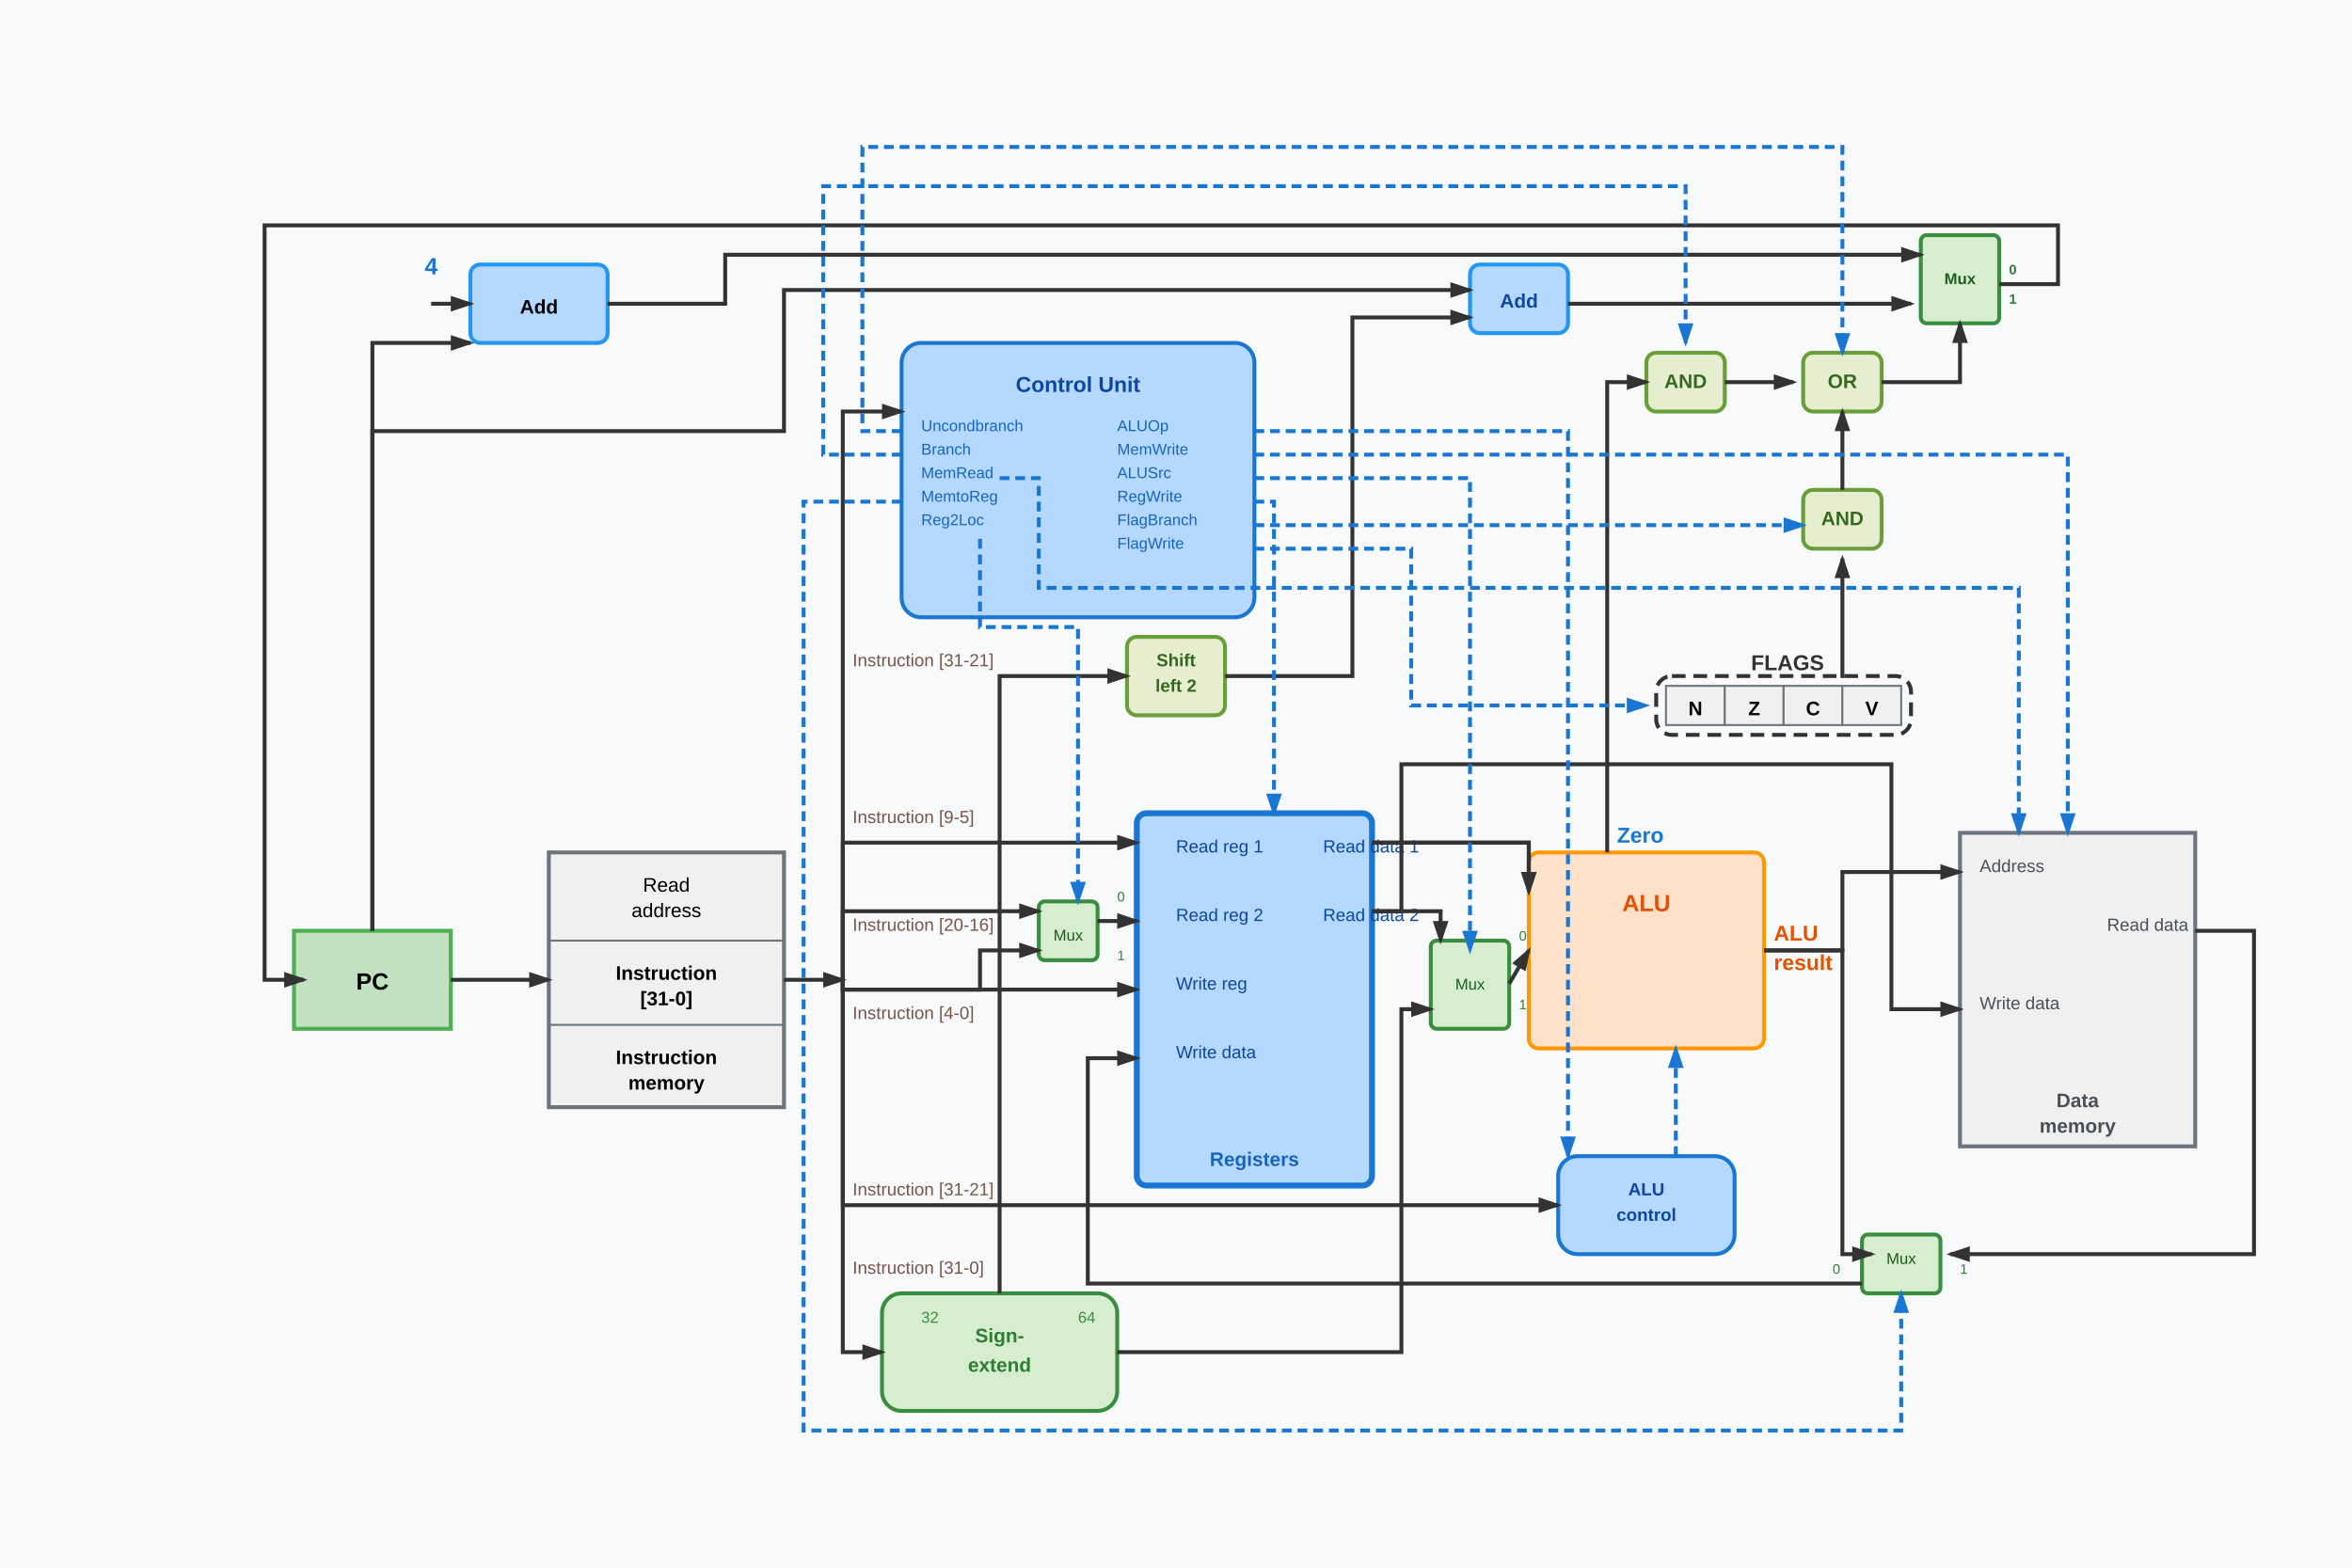
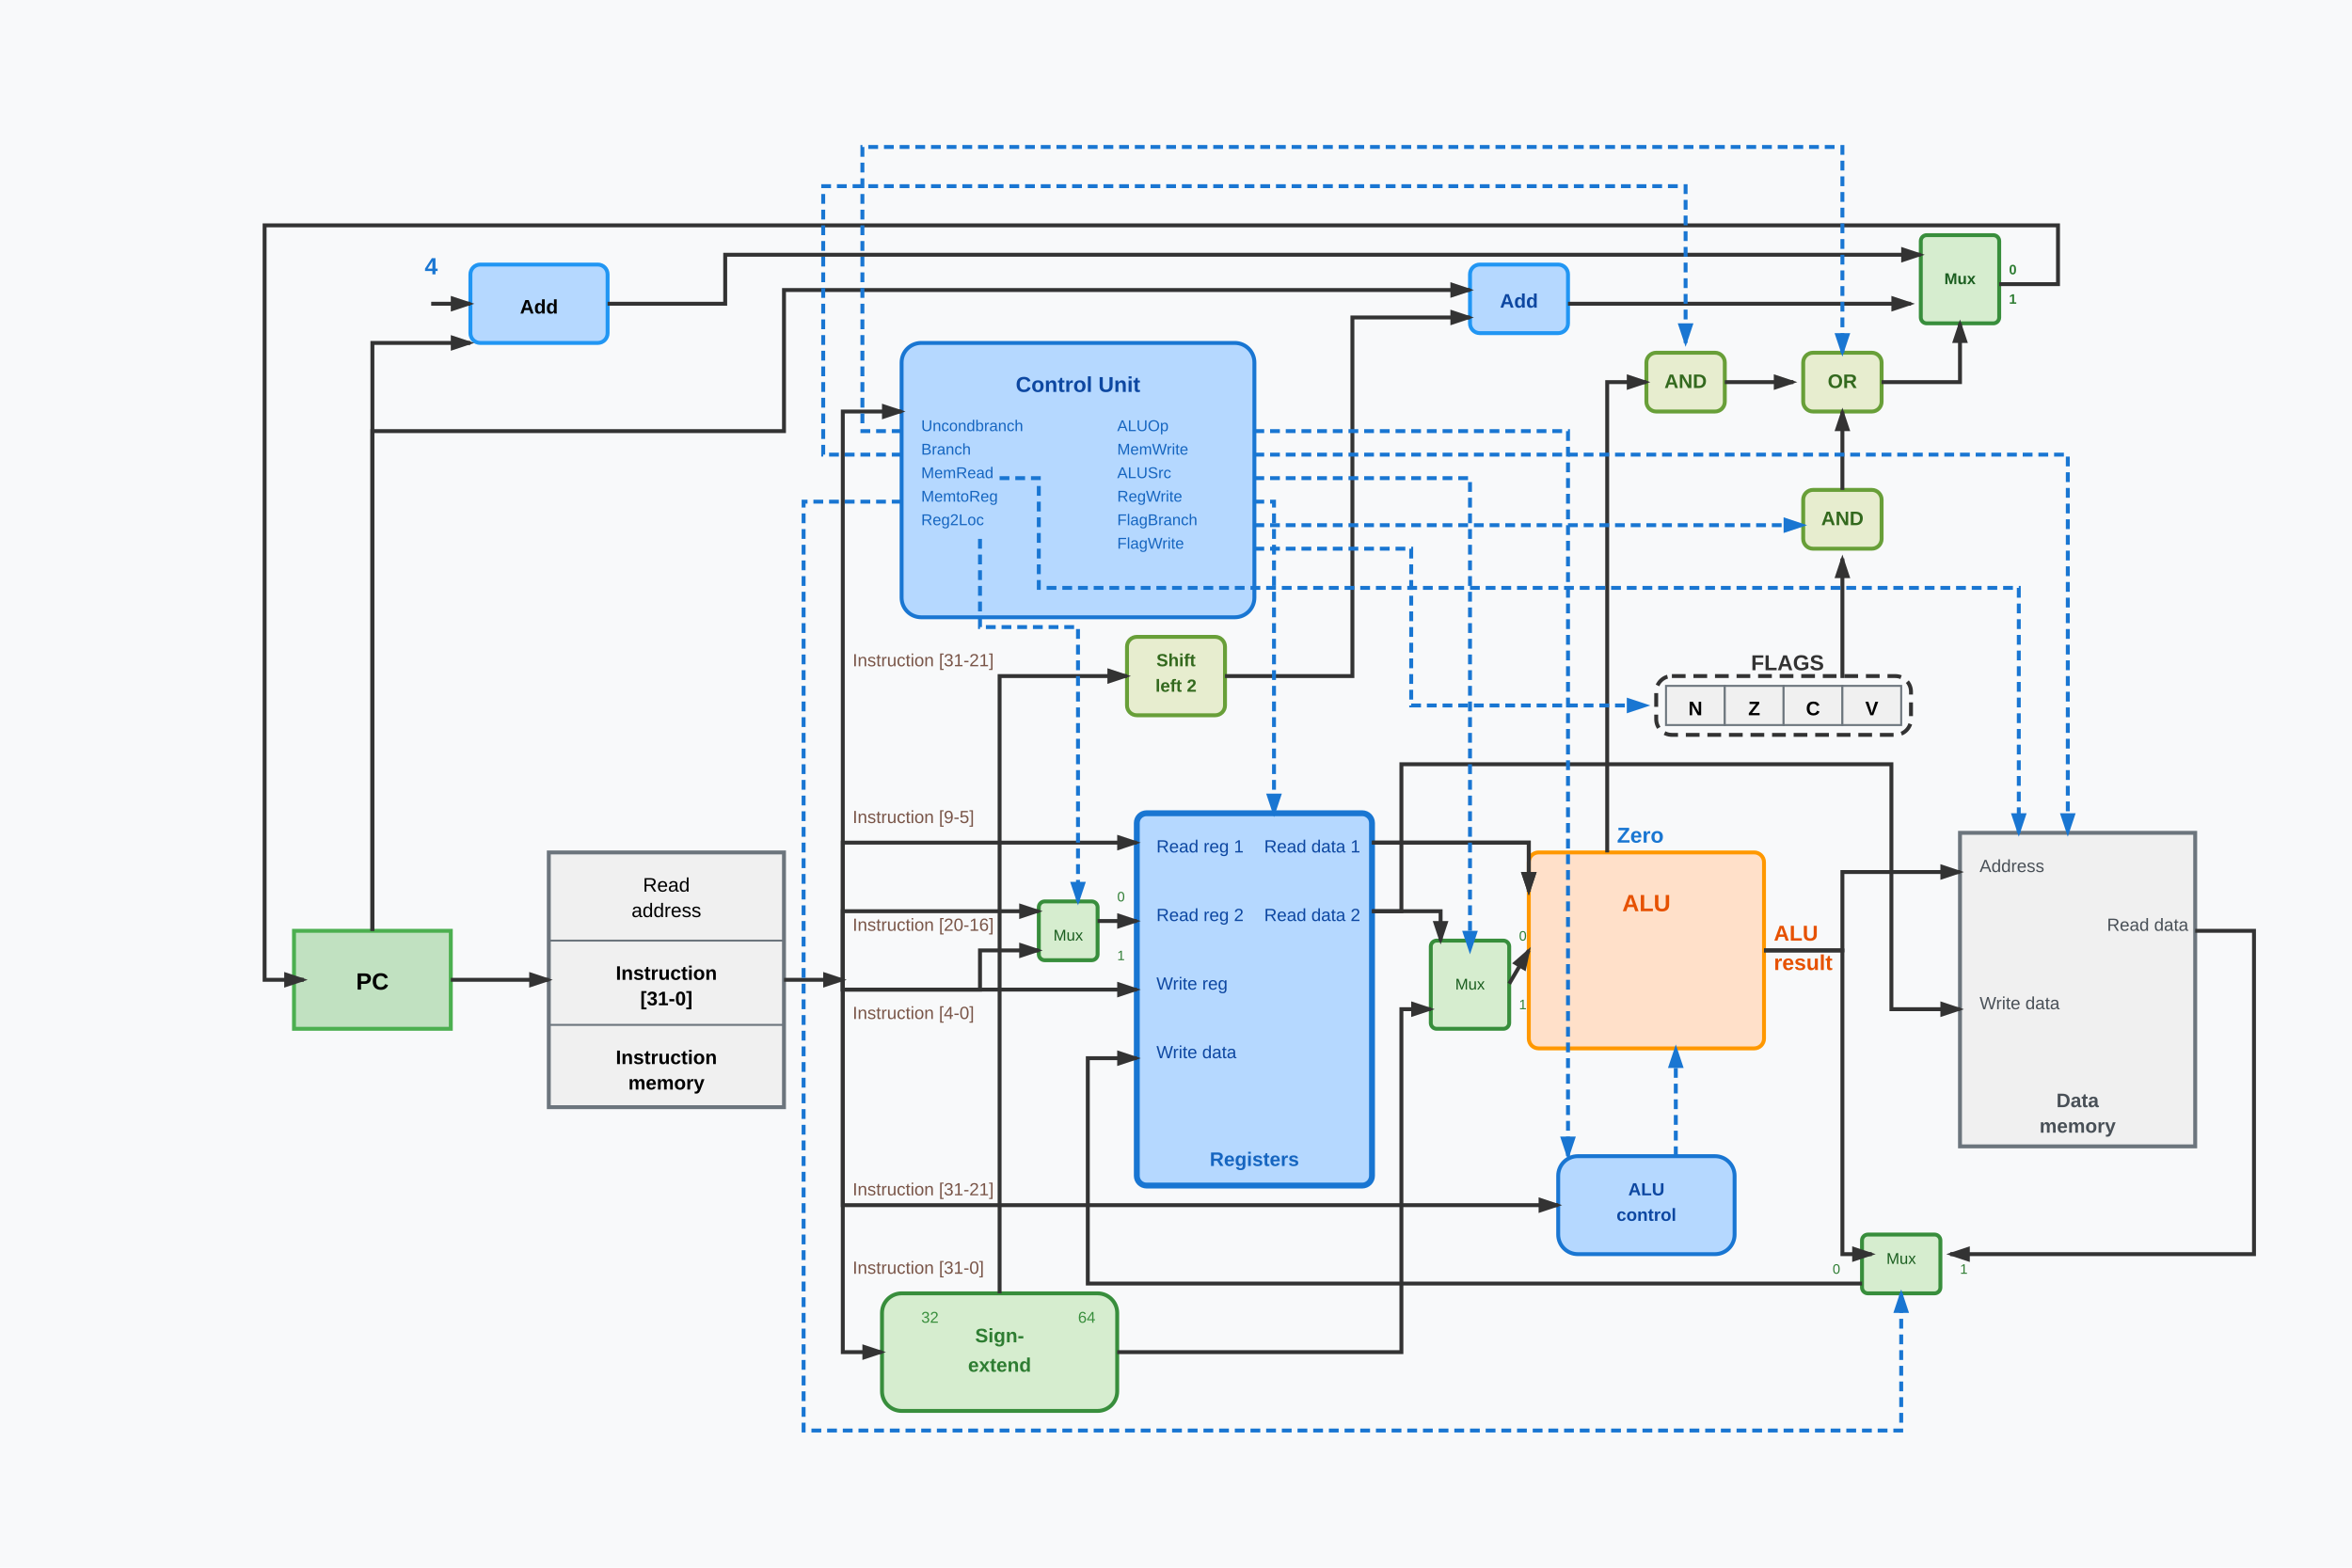
<svg xmlns="http://www.w3.org/2000/svg" viewBox="0 0 1200 800">
  <defs>
    <linearGradient id="controlGradient" x1="0%" y1="0%" x2="100%" y2="100%">
      <stop offset="0%" style="stop-color:#B5D8FF;stop-opacity:1" />
      <stop offset="100%" style="stop-color:#B5D8FF;stop-opacity:1" />
    </linearGradient>
    <linearGradient id="aluGradient" x1="0%" y1="0%" x2="100%" y2="100%">
      <stop offset="0%" style="stop-color:#FFE0C9;stop-opacity:1" />
      <stop offset="100%" style="stop-color:#FFE0C9;stop-opacity:1" />
    </linearGradient>
    <linearGradient id="registerGradient" x1="0%" y1="0%" x2="100%" y2="100%">
      <stop offset="0%" style="stop-color:#B5D8FF;stop-opacity:1" />
      <stop offset="100%" style="stop-color:#B5D8FF;stop-opacity:1" />
    </linearGradient>
    <linearGradient id="pcGradient" x1="0%" y1="0%" x2="100%" y2="100%">
      <stop offset="0%" style="stop-color:#C1E1C1;stop-opacity:1" />
      <stop offset="100%" style="stop-color:#C1E1C1;stop-opacity:1" />
    </linearGradient>
    <linearGradient id="memoryGradient" x1="0%" y1="0%" x2="100%" y2="100%">
      <stop offset="0%" style="stop-color:#F0F0F0;stop-opacity:1" />
      <stop offset="100%" style="stop-color:#F0F0F0;stop-opacity:1" />
    </linearGradient>
    <linearGradient id="muxGradient" x1="0%" y1="0%" x2="100%" y2="100%">
      <stop offset="0%" style="stop-color:#D6EDCF;stop-opacity:1" />
      <stop offset="100%" style="stop-color:#D6EDCF;stop-opacity:1" />
    </linearGradient>
    <linearGradient id="signExtendGradient" x1="0%" y1="0%" x2="100%" y2="100%">
      <stop offset="0%" style="stop-color:#D6EDCF;stop-opacity:1" />
      <stop offset="100%" style="stop-color:#D6EDCF;stop-opacity:1" />
    </linearGradient>
    <linearGradient id="adderGradient" x1="0%" y1="0%" x2="100%" y2="100%">
      <stop offset="0%" style="stop-color:#B5D8FF;stop-opacity:1" />
      <stop offset="100%" style="stop-color:#B5D8FF;stop-opacity:1" />
    </linearGradient>
    <linearGradient id="gateGradient" x1="0%" y1="0%" x2="100%" y2="100%">
      <stop offset="0%" style="stop-color:#E7EDCF;stop-opacity:1" />
      <stop offset="100%" style="stop-color:#E7EDCF;stop-opacity:1" />
    </linearGradient>
    <marker id="arrowhead" markerWidth="6" markerHeight="4" refX="5" refY="2" orient="auto" fill="#333" viewBox="0 0 6 4">
      <polygon points="0 0, 6 2, 0 4" />
    </marker>
    <marker id="arrowheadBlue" markerWidth="6" markerHeight="4" refX="5" refY="2" orient="auto" fill="#1976D2" viewBox="0 0 6 4">
      <polygon points="0 0, 6 2, 0 4" />
    </marker>
    <marker id="arrowheadGray" markerWidth="6" markerHeight="4" refX="5" refY="2" orient="auto" fill="#888" viewBox="0 0 6 4">
      <polygon points="0 0, 6 2, 0 4" />
    </marker>
    <marker id="dotStart" markerWidth="6" markerHeight="6" refX="3" refY="3" orient="auto" fill="#333" viewBox="0 0 6 6">
      <circle cx="3" cy="3" r="2" />
    </marker>
    <marker id="dotStartBlue" markerWidth="6" markerHeight="6" refX="3" refY="3" orient="auto" fill="#1976D2" viewBox="0 0 6 6">
      <circle cx="3" cy="3" r="2" />
    </marker>
    <marker id="dotStartGray" markerWidth="6" markerHeight="6" refX="3" refY="3" orient="auto" fill="#888" viewBox="0 0 6 6">
      <circle cx="3" cy="3" r="2" />
    </marker>
  </defs>
  <rect x="0" y="0" width="1200" height="800" fill="#f8f9fa" />
  <g id="block-pc">
    <rect x="150" y="475" width="80" height="50" fill="url(#pcGradient)" stroke="#4CAF50" stroke-width="2" />
    <text x="190" y="505" text-anchor="middle" font-family="Arial" font-size="12" font-weight="bold">PC</text>
  </g>
  <g id="block-adder1">
    <rect x="240" y="135" width="70" height="40" fill="url(#adderGradient)" stroke="#2196F3" stroke-width="2" rx="5" />
    <text x="275" y="160" text-anchor="middle" font-family="Arial" font-size="10" font-weight="bold">Add</text>
  </g>
  <g id="constant-4">
    <text x="220" y="140" text-anchor="middle" font-family="Arial" font-size="12" font-weight="bold" fill="#1976D2">4</text>
  </g>
  <g id="block-imem">
    <rect x="280" y="435" width="120" height="130" fill="url(#memoryGradient)" stroke="#6C757D" stroke-width="2" />
    <text x="340" y="455" text-anchor="middle" font-family="Arial" font-size="10">Read</text>
    <text x="340" y="468" text-anchor="middle" font-family="Arial" font-size="10">address</text>
    <line x1="280" y1="480" x2="400" y2="480" stroke="#6C757D" stroke-width="1" />
    <text x="340" y="500" text-anchor="middle" font-family="Arial" font-size="10" font-weight="bold">Instruction</text>
    <text x="340" y="513" text-anchor="middle" font-family="Arial" font-size="10" font-weight="bold">[31-0]</text>
    <line x1="280" y1="523" x2="400" y2="523" stroke="#6C757D" stroke-width="1" />
    <text x="340" y="543" text-anchor="middle" font-family="Arial" font-size="10" font-weight="bold">Instruction</text>
    <text x="340" y="556" text-anchor="middle" font-family="Arial" font-size="10" font-weight="bold">memory</text>
  </g>
  <g id="block-control">
    <rect x="460" y="175" width="180" height="140" fill="url(#controlGradient)" stroke="#1976D2" stroke-width="2" rx="10" />
    <text x="550" y="200" text-anchor="middle" font-family="Arial" font-size="11" font-weight="bold" fill="#0D47A1">Control Unit</text>
    <text x="470" y="220" font-family="Arial" font-size="8" fill="#1565C0">Uncondbranch</text>
    <text x="470" y="232" font-family="Arial" font-size="8" fill="#1565C0">Branch</text>
    <text x="470" y="244" font-family="Arial" font-size="8" fill="#1565C0">MemRead</text>
    <text x="470" y="256" font-family="Arial" font-size="8" fill="#1565C0">MemtoReg</text>
    <text x="470" y="268" font-family="Arial" font-size="8" fill="#1565C0">Reg2Loc</text>
    <text x="570" y="220" font-family="Arial" font-size="8" fill="#1565C0">ALUOp</text>
    <text x="570" y="232" font-family="Arial" font-size="8" fill="#1565C0">MemWrite</text>
    <text x="570" y="244" font-family="Arial" font-size="8" fill="#1565C0">ALUSrc</text>
    <text x="570" y="256" font-family="Arial" font-size="8" fill="#1565C0">RegWrite</text>
    <text x="570" y="268" font-family="Arial" font-size="8" fill="#1565C0">FlagBranch</text>
    <text x="570" y="280" font-family="Arial" font-size="8" fill="#1565C0">FlagWrite</text>
  </g>
  <g id="block-regs">
    <rect x="580" y="415" width="120" height="190" fill="url(#registerGradient)" stroke="#1976D2" stroke-width="3" rx="5" />
-     <text x="600" y="435" font-family="Arial" font-size="9" fill="#0D47A1">Read reg 1</text>
-     <text x="600" y="470" font-family="Arial" font-size="9" fill="#0D47A1">Read reg 2</text>
-     <text x="600" y="505" font-family="Arial" font-size="9" fill="#0D47A1">Write reg</text>
-     <text x="600" y="540" font-family="Arial" font-size="9" fill="#0D47A1">Write data</text>
+     <text x="590" y="435" font-family="Arial" font-size="9" fill="#0D47A1">Read reg 1</text>
+     <text x="590" y="470" font-family="Arial" font-size="9" fill="#0D47A1">Read reg 2</text>
+     <text x="590" y="505" font-family="Arial" font-size="9" fill="#0D47A1">Write reg</text>
+     <text x="590" y="540" font-family="Arial" font-size="9" fill="#0D47A1">Write data</text>
    <text x="640" y="595" text-anchor="middle" font-family="Arial" font-size="10" font-weight="bold" fill="#1565C0">Registers</text>
-     <text x="675" y="435" font-family="Arial" font-size="9" fill="#0D47A1">Read data 1</text>
-     <text x="675" y="470" font-family="Arial" font-size="9" fill="#0D47A1">Read data 2</text>
+     <text x="645" y="435" font-family="Arial" font-size="9" fill="#0D47A1">Read data 1</text>
+     <text x="645" y="470" font-family="Arial" font-size="9" fill="#0D47A1">Read data 2</text>
  </g>
  <g id="block-mux1">
    <rect x="530" y="460" width="30" height="30" fill="url(#muxGradient)" stroke="#388E3C" stroke-width="2" rx="3" />
    <text x="545" y="480" text-anchor="middle" font-family="Arial" font-size="8" fill="#1B5E20">Mux</text>
    <text x="570" y="460" font-family="Arial" font-size="7" fill="#2E7D32">0</text>
    <text x="570" y="490" font-family="Arial" font-size="7" fill="#2E7D32">1</text>
  </g>
  <g id="block-signext">
    <rect x="450" y="660" width="120" height="60" fill="url(#signExtendGradient)" stroke="#388E3C" stroke-width="2" rx="10" />
    <text x="510" y="685" text-anchor="middle" font-family="Arial" font-size="10" font-weight="bold" fill="#2E7D32">Sign-</text>
    <text x="510" y="700" text-anchor="middle" font-family="Arial" font-size="10" font-weight="bold" fill="#2E7D32">extend</text>
    <text x="470" y="675" font-family="Arial" font-size="8" fill="#388E3C">32</text>
    <text x="550" y="675" font-family="Arial" font-size="8" fill="#388E3C">64</text>
  </g>
  <g id="block-mux2">
    <rect x="730" y="480" width="40" height="45" fill="url(#muxGradient)" stroke="#388E3C" stroke-width="2" rx="3" />
    <text x="750" y="505" text-anchor="middle" font-family="Arial" font-size="8" fill="#1B5E20">Mux</text>
    <text x="775" y="480" font-family="Arial" font-size="7" fill="#2E7D32">0</text>
    <text x="775" y="515" font-family="Arial" font-size="7" fill="#2E7D32">1</text>
  </g>
  <g id="block-alu">
    <rect x="780" y="435" width="120" height="100" fill="url(#aluGradient)" stroke="#FF9800" stroke-width="2" rx="5" />
    <text x="840" y="465" text-anchor="middle" font-family="Arial" font-size="12" font-weight="bold" fill="#E65100">ALU</text>
    <text x="825" y="430" font-family="Arial" font-size="11" fill="#1976D2" font-weight="bold">Zero</text>
    <text x="905" y="480" font-family="Arial" font-size="11" fill="#E65100" font-weight="bold">ALU</text>
    <text x="905" y="495" font-family="Arial" font-size="11" fill="#E65100" font-weight="bold">result</text>
  </g>
  <g id="block-alucontrol">
    <rect x="795" y="590" width="90" height="50" fill="url(#controlGradient)" stroke="#1976D2" stroke-width="2" rx="10" />
    <text x="840" y="610" text-anchor="middle" font-family="Arial" font-size="9" font-weight="bold" fill="#0D47A1">ALU</text>
    <text x="840" y="623" text-anchor="middle" font-family="Arial" font-size="9" font-weight="bold" fill="#0D47A1">control</text>
  </g>
  <g id="block-datamem">
    <rect x="1000" y="425" width="120" height="160" fill="url(#memoryGradient)" stroke="#6C757D" stroke-width="2" />
    <text x="1010" y="445" font-family="Arial" font-size="9" fill="#495057">Address</text>
    <text x="1010" y="515" font-family="Arial" font-size="9" fill="#495057">Write data</text>
    <text x="1075" y="475" font-family="Arial" font-size="9" fill="#495057">Read data</text>
    <text x="1060" y="565" text-anchor="middle" font-family="Arial" font-size="10" font-weight="bold" fill="#495057">Data</text>
    <text x="1060" y="578" text-anchor="middle" font-family="Arial" font-size="10" font-weight="bold" fill="#495057">memory</text>
  </g>
  <g id="block-mux3">
    <rect x="950" y="630" width="40" height="30" fill="url(#muxGradient)" stroke="#388E3C" stroke-width="2" rx="3" />
    <text x="970" y="645" text-anchor="middle" font-family="Arial" font-size="8" fill="#1B5E20">Mux</text>
    <text x="935" y="650" font-family="Arial" font-size="7" fill="#2E7D32">0</text>
    <text x="1000" y="650" font-family="Arial" font-size="7" fill="#2E7D32">1</text>
  </g>
  <g id="block-shift-left">
    <rect x="575" y="325" width="50" height="40" fill="url(#gateGradient)" stroke="#689F38" stroke-width="2" rx="5" />
    <text x="600" y="340" text-anchor="middle" font-family="Arial" font-size="9" font-weight="bold" fill="#33691E">Shift</text>
    <text x="600" y="353" text-anchor="middle" font-family="Arial" font-size="9" font-weight="bold" fill="#33691E">left 2</text>
  </g>
  <g id="block-adder2">
    <rect x="750" y="135" width="50" height="35" fill="url(#adderGradient)" stroke="#2196F3" stroke-width="2" rx="5" />
    <text x="775" y="157" text-anchor="middle" font-family="Arial" font-size="10" font-weight="bold" fill="#0D47A1">Add</text>
  </g>
  <g id="block-and-gate">
    <rect x="840" y="180" width="40" height="30" fill="url(#gateGradient)" stroke="#689F38" stroke-width="2" rx="5" />
    <text x="860" y="198" text-anchor="middle" font-family="Arial" font-size="10" fill="#33691E" font-weight="bold">AND</text>
  </g>
  <g id="block-or-gate">
    <rect x="920" y="180" width="40" height="30" fill="url(#gateGradient)" stroke="#689F38" stroke-width="2" rx="5" />
    <text x="940" y="198" text-anchor="middle" font-family="Arial" font-size="10" font-weight="bold" fill="#33691E">OR</text>
  </g>
  <g id="block-and2-gate">
    <rect x="920" y="250" width="40" height="30" fill="url(#gateGradient)" stroke="#689F38" stroke-width="2" rx="5" />
    <text x="940" y="268" text-anchor="middle" font-family="Arial" font-size="10" font-weight="bold" fill="#33691E">AND</text>
  </g>
  <g id="block-mux4">
    <rect x="980" y="120" width="40" height="45" fill="url(#muxGradient)" stroke="#388E3C" stroke-width="2" rx="3" />
    <text x="1000" y="145" text-anchor="middle" font-family="Arial" font-size="8" fill="#1B5E20" font-weight="bold">Mux</text>
    <text x="1025" y="140" font-family="Arial" font-size="7" fill="#2E7D32" font-weight="bold">0</text>
    <text x="1025" y="155" font-family="Arial" font-size="7" fill="#2E7D32" font-weight="bold">1</text>
  </g>
  <g id="block-flags">
    <rect x="845" y="345" width="130" height="30" fill="none" stroke="#333333" stroke-width="2" stroke-dasharray="7,4" rx="8" />
    <text x="912" y="342" text-anchor="middle" font-family="Arial" font-size="11" font-weight="bold" fill="#333333">FLAGS</text>
  </g>
  <g id="block-N">
    <rect x="850" y="350" width="30" height="20" fill="url(#memoryGradient)" stroke="#6C757D" />
    <text x="865" y="365" text-anchor="middle" font-family="Arial" font-size="10" font-weight="bold">N</text>
  </g>
  <g id="block-Z">
    <rect x="880" y="350" width="30" height="20" fill="url(#memoryGradient)" stroke="#6C757D" />
    <text x="895" y="365" text-anchor="middle" font-family="Arial" font-size="10" font-weight="bold">Z</text>
  </g>
  <g id="block-C">
    <rect x="910" y="350" width="30" height="20" fill="url(#memoryGradient)" stroke="#6C757D" />
    <text x="925" y="365" text-anchor="middle" font-family="Arial" font-size="10" font-weight="bold">C</text>
  </g>
  <g id="block-V">
    <rect x="940" y="350" width="30" height="20" fill="url(#memoryGradient)" stroke="#6C757D" />
    <text x="955" y="365" text-anchor="middle" font-family="Arial" font-size="10" font-weight="bold">V</text>
  </g>
  <g id="instruction-field-labels" font-family="Arial" font-size="9" fill="#795548">
    <text x="435" y="340">Instruction [31-21]</text>
    <text x="435" y="420">Instruction [9-5]</text>
    <text x="435" y="475">Instruction [20-16]</text>
    <text x="435" y="520">Instruction [4-0]</text>
    <text x="435" y="650">Instruction [31-0]</text>
    <text x="435" y="610">Instruction [31-21]</text>
  </g>
  <g id="data-paths" stroke-width="2" fill="none">
    <path id="path-pc-imem" stroke="#333" d="M230 500 L280 500" marker-end="url(#arrowhead)" />
    <path id="path-pc-adder1" stroke="#333" d="M190 475 L190 175 L240 175" marker-end="url(#arrowhead)" />
    <path id="path-4-adder" stroke="#333" d="M220 155 L240 155" marker-end="url(#arrowhead)" />
    <path id="path-adder1-mux4-in0" stroke="#333" d="M310 155 L370 155 L370 130 L980 130" marker-end="url(#arrowhead)" />
    <path id="path-mux4-pc" stroke="#333" d="M1020 145 L1050 145 L1050 115 L135 115 L135 500 L155 500" marker-end="url(#arrowhead)" />
    <path id="path-imem-out" stroke="#333" d="M400 500 L430 500" marker-end="url(#arrowhead)" />
    <path id="path-instr-control" stroke="#333" d="M430 500 L430 210 L460 210" marker-end="url(#arrowhead)" />
    <path id="path-instr-regs" stroke="#333" d="M430 500 L430 430 L580 430" marker-end="url(#arrowhead)" />
    <path id="path-instr-reg2loc-0" stroke="#333" d="M430 500 L430 465 L530 465" marker-end="url(#arrowhead)" />
    <path id="path-instr-reg2loc-1" stroke="#333" d="M430 500 L430 505 L500 505 L500 485 L530 485" marker-end="url(#arrowhead)" />
    <path id="path-instr-regwriteaddr" stroke="#333" d="M430 500 L430 505 L580 505" marker-end="url(#arrowhead)" />
    <path id="path-instr-signext" stroke="#333" d="M430 500 L430 690 L450 690" marker-end="url(#arrowhead)" />
    <path id="path-instr-alucontrol" stroke="#333" d="M430 500 L430 615 L795 615" marker-end="url(#arrowhead)" />
    <path id="path-reg2loc-out" stroke="#333" d="M560 470 L580 470" marker-end="url(#arrowhead)" />
    <path id="path-regs-rdata1" stroke="#333" d="M700 430 L780 430 L780 455" marker-end="url(#arrowhead)" />
    <path id="path-regs-rdata2" stroke="#333" d="M700 465 L735 465 L735 480" marker-end="url(#arrowhead)" />
    <path id="path-rdata2-memwrite" stroke="#333" d="M700 465 L715 465 L715 390 L965 390 L965 515 L1000 515" marker-end="url(#arrowhead)" />
    <path id="path-signext-out-mux2" stroke="#333" d="M570 690 L715 690 L715 515 L730 515" marker-end="url(#arrowhead)" />
    <path id="path-mux2-alu" stroke="#333" d="M770 502 L780 485" marker-end="url(#arrowhead)" />
    <path id="path-rdata1-alu" stroke="#333" d="M700 430 L780 430 L780 455" marker-end="url(#arrowhead)" />
    <path id="path-alu-result" stroke="#333" d="M900 485 L940 485 L940 445 L1000 445" marker-end="url(#arrowhead)" />
    <path id="path-alu-mux3" stroke="#333" d="M900 485 L940 485 L940 640 L950 640 L955 640" marker-end="url(#arrowhead)" />
    <path id="path-alu-zero" stroke="#333" d="M820 435 L820 195 L840 195" marker-end="url(#arrowhead)" />
    <path id="path-mem-readdata" stroke="#333" d="M1120 475 L1150 475 L1150 640 L995 640" marker-end="url(#arrowhead)" />
    <path id="path-mux3-wb" stroke="#333" d="M950 655 L555 655 L555 540 L580 540" marker-end="url(#arrowhead)" />
    <path id="path-signext-br-shift" stroke="#333" d="M510 660 L510 345 L575 345" marker-end="url(#arrowhead)" />
    <path id="path-shift-adder2" stroke="#333" d="M625 345 L690 345 L690 162 L750 162" marker-end="url(#arrowhead)" />
    <path id="path-pc-adder2" stroke="#333" d="M190 475 L190 220 L400 220 L400 148 L710 148 L710 148 L750 148" marker-end="url(#arrowhead)" />
    <path id="path-adder2-or" stroke="#333" d="M800 155 L855 155 L975 155" marker-end="url(#arrowhead)" />
    <path id="path-and-or" d="M880 195 L915 195" stroke="#333" marker-end="url(#arrowhead)" />
    <path id="path-or-mux4" d="M960 195 L1000 195 L1000 165" stroke="#333" marker-end="url(#arrowhead)" />
    <path id="path-and2-or" d="M940 250 L940 210" stroke="#333" marker-end="url(#arrowhead)" />
    <path id="path-flag4-and2" d="M940 346 L940 285" stroke="#333" marker-end="url(#arrowhead)" />
  </g>
  <g id="control-lines" stroke="#1976D2" stroke-width="2" fill="none" stroke-dasharray="5,3">
    <path id="control-uncondbranch-enable" d="M460 220 L440 220 L440 75 L940 75 L940 180" marker-end="url(#arrowheadBlue)" />
    <path id="control-branch-enable" d="M460 232 L420 232 L420 95 L860 95 L860 175" marker-end="url(#arrowheadBlue)" />
    <path id="control-memread-enable" d="M510 244 L530 244 L530 300 L1030 300 L1030 425" marker-end="url(#arrowheadBlue)" />
    <path id="control-memtoreg-enable" d="M460 256 L410 256 L410 730 L970 730 L970 660" marker-end="url(#arrowheadBlue)" />
    <path id="control-reg2loc-enable" d="M500 275 L500 320 L550 320 L550 460" marker-end="url(#arrowheadBlue)" />
    <path id="control-aluop-enable" d="M640 220 L800 220 L800 590" marker-end="url(#arrowheadBlue)" />
    <path id="control-memwrite-enable" d="M640 232 L1055 232 L1055 425" marker-end="url(#arrowheadBlue)" />
    <path id="control-alucontrol-alu" d="M855 590 L855 535" marker-end="url(#arrowheadBlue)" />
    <path id="control-alusrc-enable" d="M640 244 L750 244 L750 485" marker-end="url(#arrowheadBlue)" />
    <path id="control-regwrite-enable" d="M640 256 L650 256 L650 415" marker-end="url(#arrowheadBlue)" />
    <path id="control-flagwrite-enable" d="M640 280 L720 280 L720 360 L840 360" marker-end="url(#arrowheadBlue)" />
    <path id="control-flagbranch-enable" d="M640 268 L920 268" marker-end="url(#arrowheadBlue)" />
  </g>
</svg>
